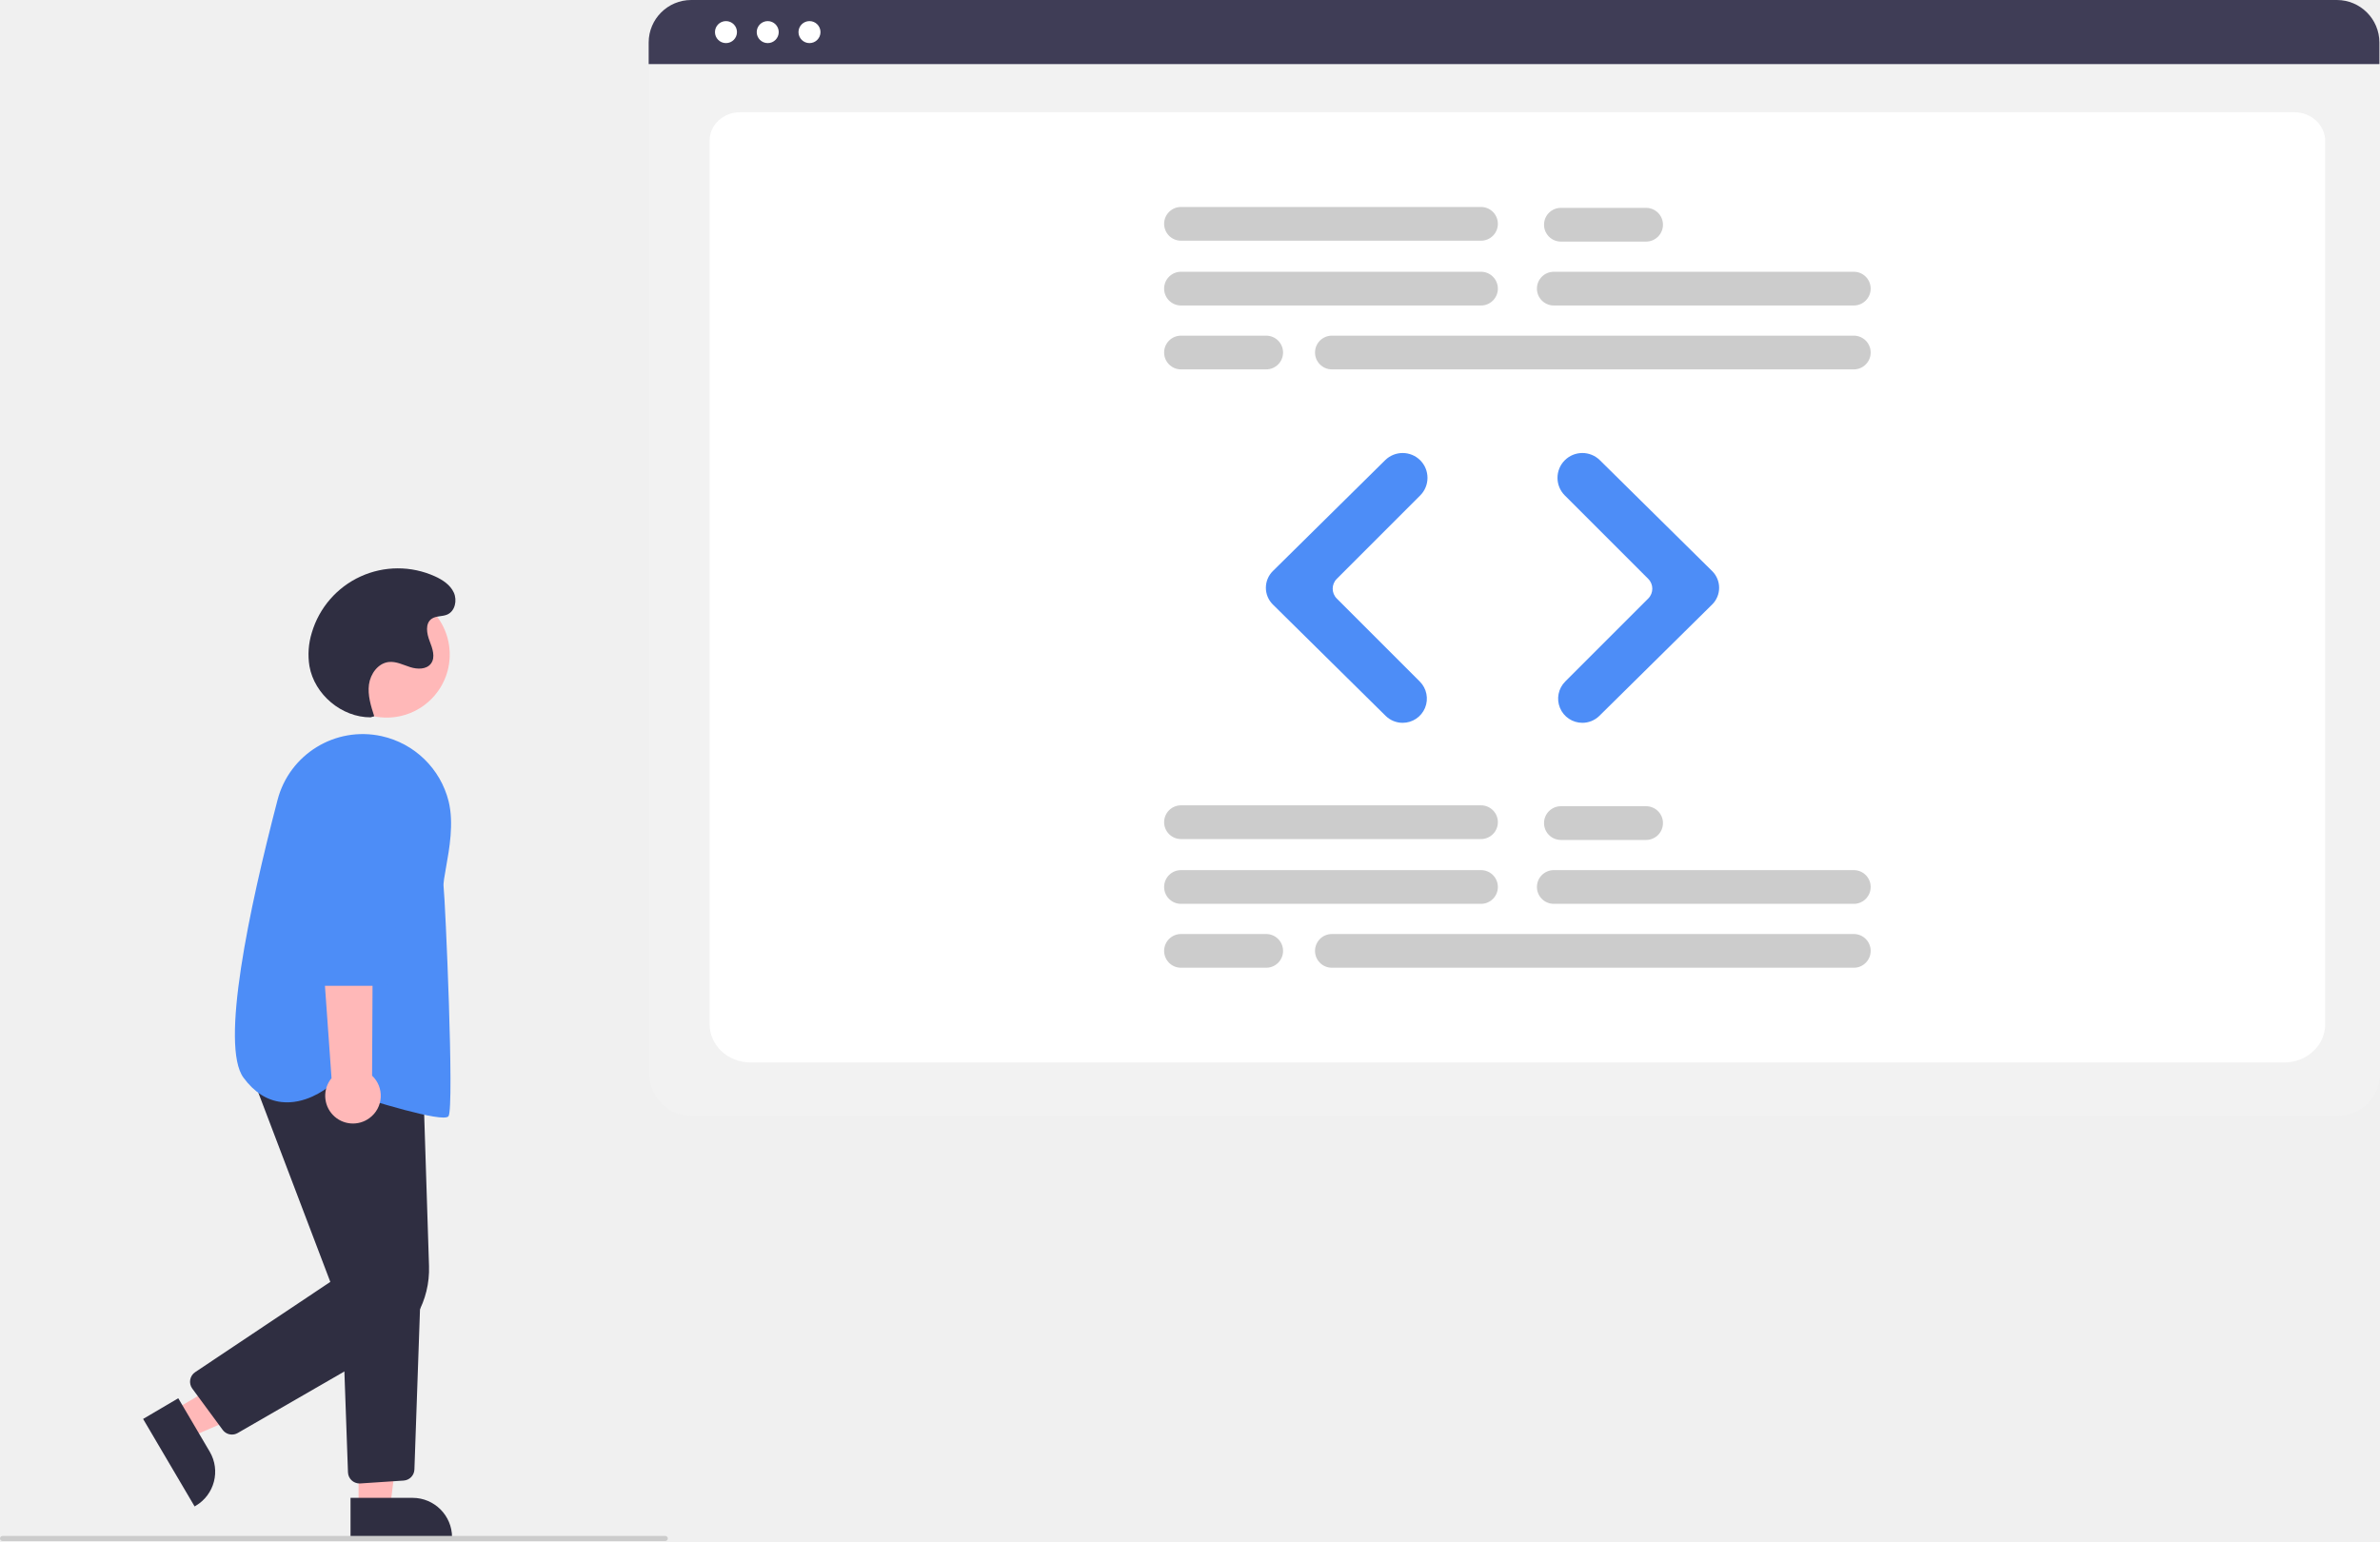
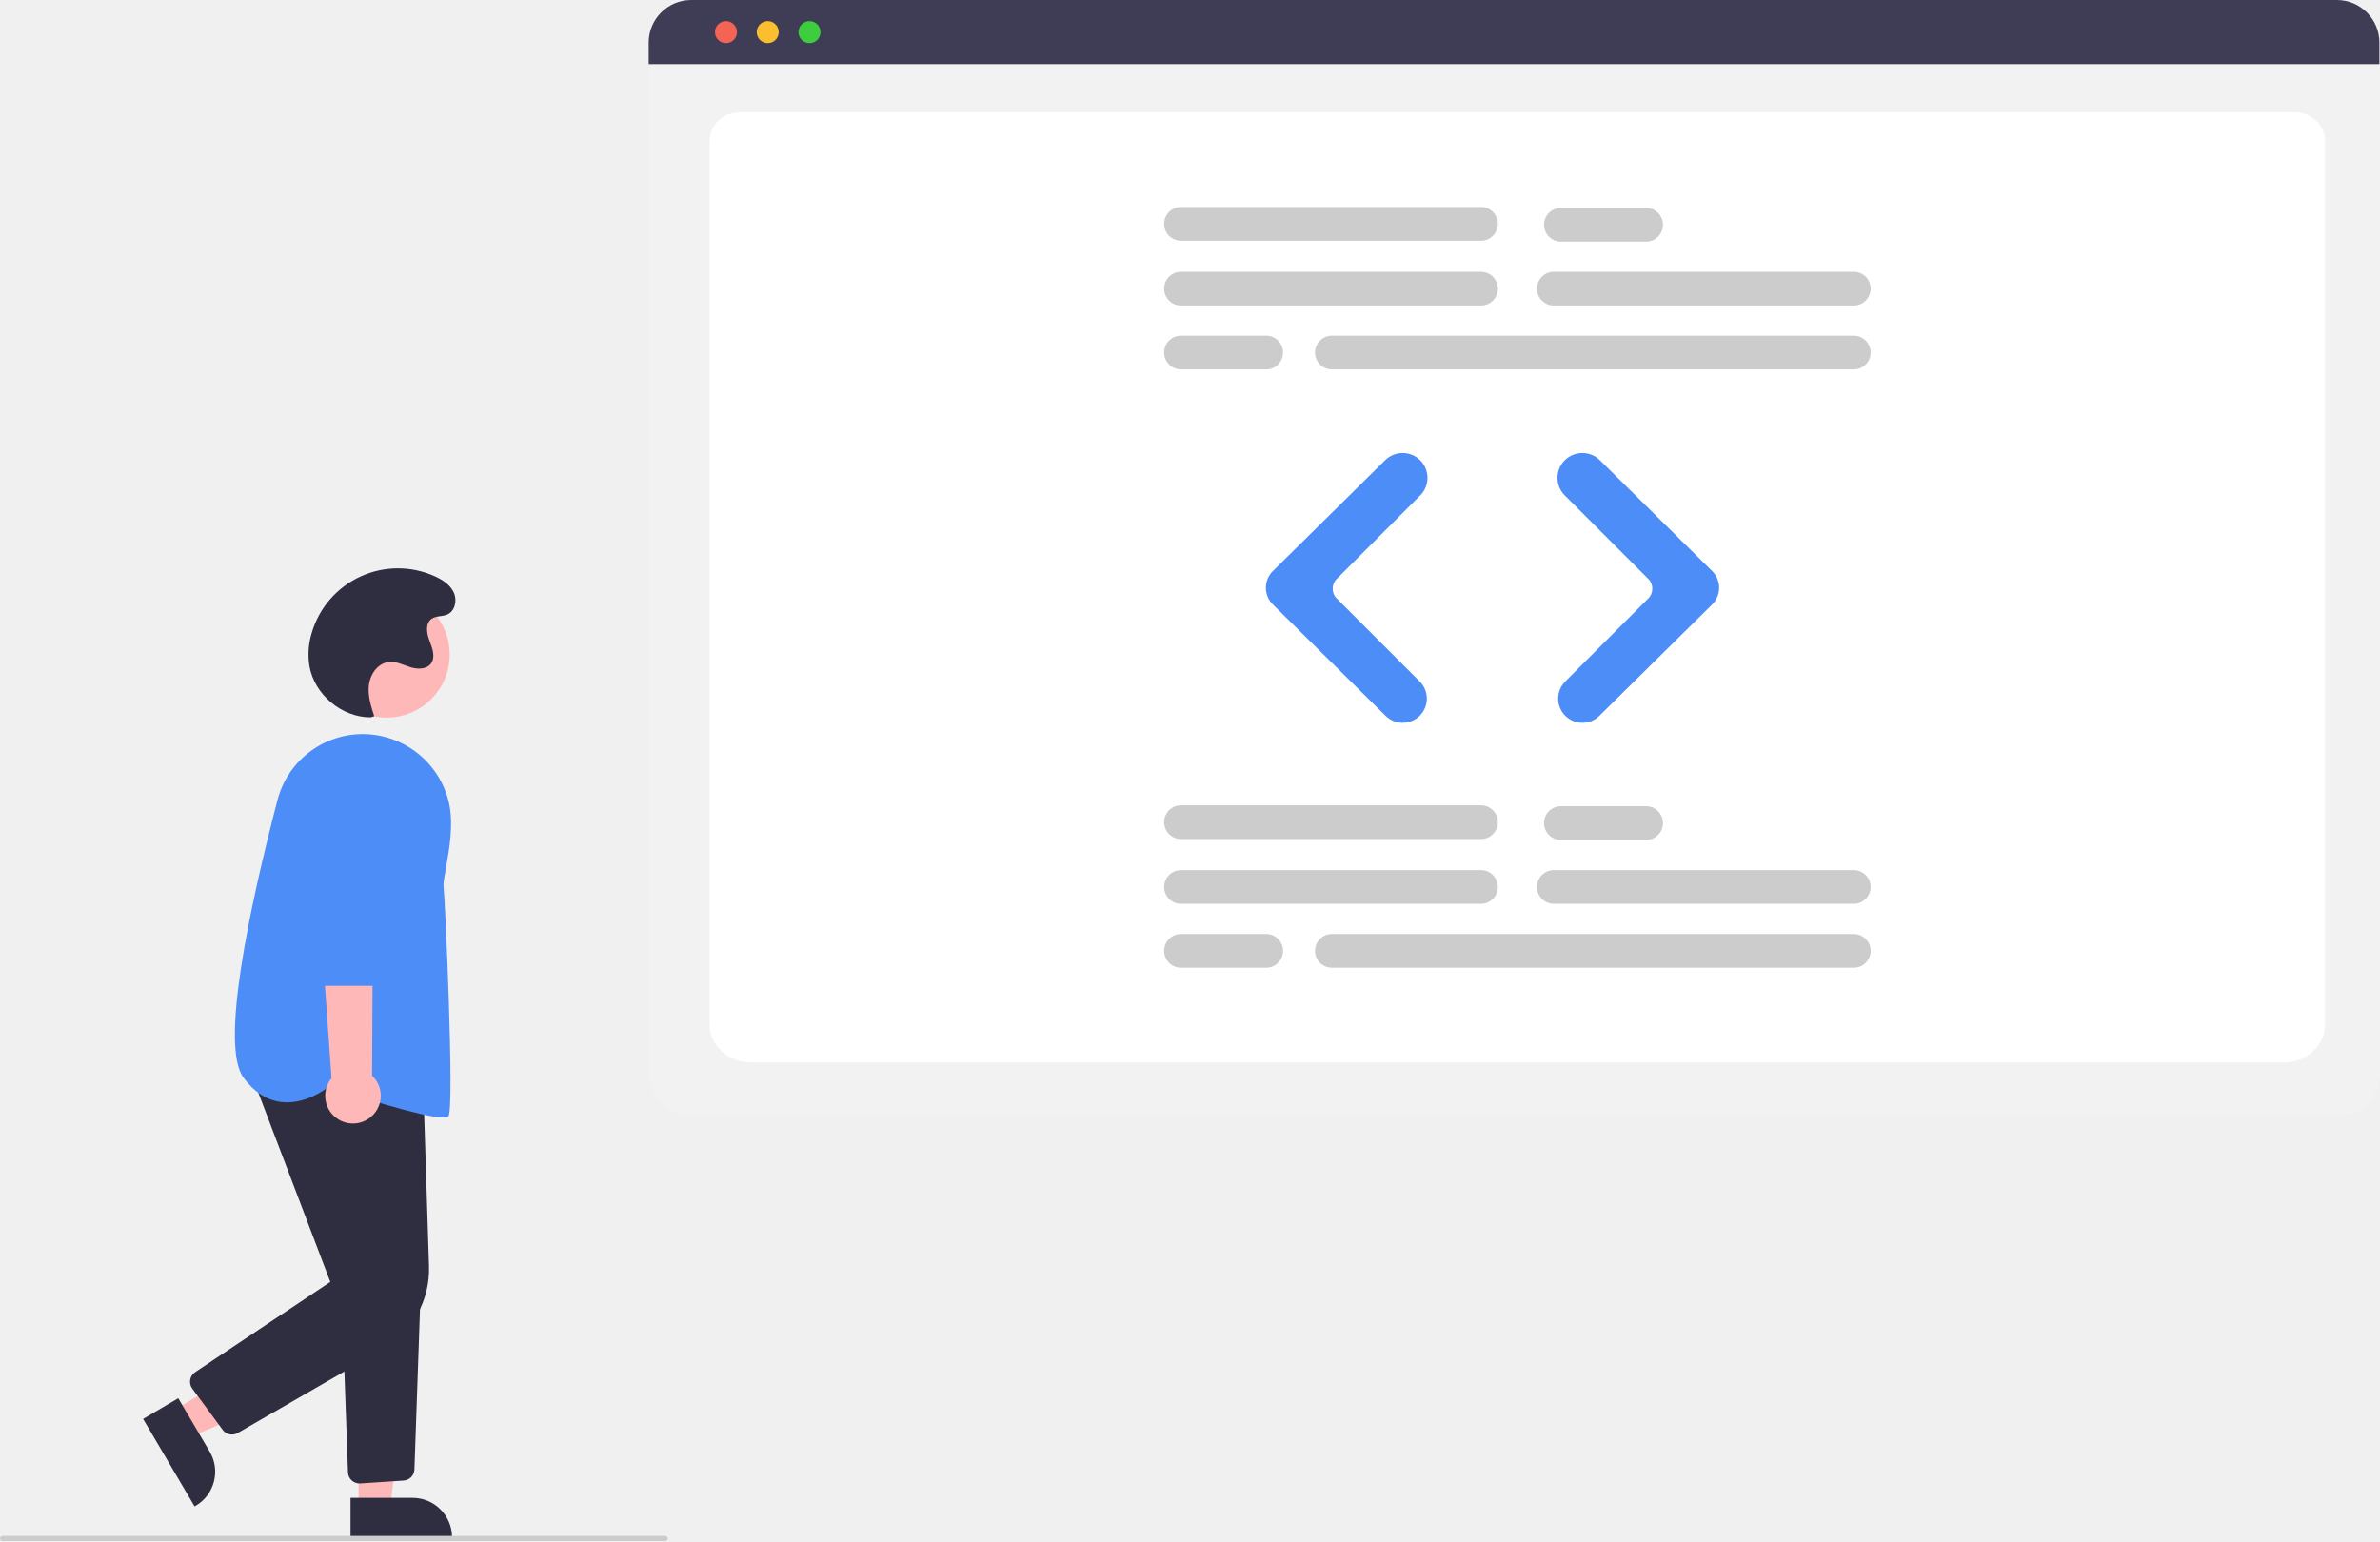
<svg xmlns="http://www.w3.org/2000/svg" id="bb554b9e-b999-4ef3-b2f2-4c0395b94ae2" data-name="Layer 1" width="926.622" height="600.085" viewBox="0 0 926.622 600.085">
  <circle cx="150.534" cy="254.872" r="24.561" fill="#ffb8b8" />
  <polygon points="67.543 549.197 73.762 559.763 117.474 540.803 108.295 525.21 67.543 549.197" fill="#ffb8b8" />
  <path d="M206.096,694.43,218.343,715.237l.001.001A15.386,15.386,0,0,1,212.888,736.302l-.431.254L192.405,702.489Z" transform="translate(-136.6892 -149.9575)" fill="#2f2e41" />
  <polygon points="139.6 587.26 151.86 587.259 157.692 539.971 139.598 539.972 139.6 587.26" fill="#ffb8b8" />
  <path d="M273.162,733.215l24.144-.001h.001a15.386,15.386,0,0,1,15.386,15.386v.5l-39.531.001Z" transform="translate(-136.6892 -149.9575)" fill="#2f2e41" />
  <path d="M227.001,708.567a4.493,4.493,0,0,1-3.624-1.833l-11.824-16.059a4.5,4.5,0,0,1,1.125-6.41l52.614-35.142-31.747-83.475L301.434,571.252l2.287,71.733A36.046,36.046,0,0,1,285.675,675.409l-56.427,32.554A4.486,4.486,0,0,1,227.001,708.567Z" transform="translate(-136.6892 -149.9575)" fill="#2f2e41" />
  <path d="M276.659,727.617a4.5,4.5,0,0,1-4.489-4.34l-2.488-69.882,30.808-1.623-2.453,70.384a4.487,4.487,0,0,1-4.2,4.333l-16.873,1.118C276.863,727.614,276.761,727.617,276.659,727.617Z" transform="translate(-136.6892 -149.9575)" fill="#2f2e41" />
  <path d="M309.291,585.129c-7.838,0-35.217-8.816-44.721-11.959-1.422,1.138-9.233,6.979-18.351,5.911-5.626-.66-10.579-3.845-14.721-9.466-9.147-12.414,2.151-65.651,13.239-108.126a34.268,34.268,0,0,1,40.529-24.88h0a34.571,34.571,0,0,1,26.088,25.378c2.088,8.498.292,18.494-1.02,25.794-.616,3.432-1.104,6.143-.937,7.475.644,5.148,4.219,85.892,1.92,89.34C311.071,584.963,310.363,585.129,309.291,585.129Z" transform="translate(-136.6892 -149.9575)" fill="#4d8df7" />
  <path d="M280.616,585.272a10.743,10.743,0,0,0,.942-16.446l.485-97.844-23.045,3.837,6.769,94.97A10.801,10.801,0,0,0,280.616,585.272Z" transform="translate(-136.6892 -149.9575)" fill="#ffb8b8" />
  <path d="M285.946,533.818H261.124a4.514,4.514,0,0,1-4.5-4.459l-.609-67.292a17.603,17.603,0,1,1,35.204.043L290.446,529.37A4.515,4.515,0,0,1,285.946,533.818Z" transform="translate(-136.6892 -149.9575)" fill="#4d8df7" />
  <path d="M280.969,429.289c-11.245.021-21.854-8.868-23.803-19.943a28.671,28.671,0,0,1,.919-13.014A34.954,34.954,0,0,1,306.021,374.379c3.008,1.361,5.971,3.316,7.349,6.317s.515,7.195-2.498,8.546c-1.969.882-4.44.449-6.187,1.716-2.509,1.819-1.863,5.691-.743,8.581s2.388,6.387.509,8.852c-1.75,2.297-5.249,2.226-8.004,1.361s-5.476-2.313-8.349-2.018c-4.19.43-7.202,4.598-7.759,8.773s.755,8.349,2.05,12.357Z" transform="translate(-136.6892 -149.9575)" fill="#2f2e41" />
  <path d="M395.689,750.042h-258a1,1,0,1,1,0-2h258a1,1,0,0,1,0,2Z" transform="translate(-136.6892 -149.9575)" fill="#ccc" />
  <path d="M1046.811,584.505H405.972a16.519,16.519,0,0,1-16.5-16.5V172.852a12.102,12.102,0,0,1,12.088-12.088h649.453a12.311,12.311,0,0,1,12.297,12.297V568.005A16.519,16.519,0,0,1,1046.811,584.505Z" transform="translate(-136.6892 -149.9575)" fill="#f2f2f2" />
  <path d="M1026.091,563.673H428.846c-8.755,0-15.878-6.67-15.878-14.868v-344.105c0-6.08,5.278-11.027,11.766-11.027H1030.008c6.595,0,11.961,5.028,11.961,11.208V548.805C1041.969,557.003,1034.846,563.673,1026.091,563.673Z" transform="translate(-136.6892 -149.9575)" fill="#fff" />
  <path d="M1063.081,174.908H389.241v-8.4a16.574,16.574,0,0,1,16.56-16.55H1046.521a16.574,16.574,0,0,1,16.56,16.55Z" transform="translate(-136.6892 -149.9575)" fill="#3f3d56" />
-   <circle cx="282.647" cy="12.5" r="4.283" fill="#fff" />
-   <circle cx="298.906" cy="12.5" r="4.283" fill="#fff" />
-   <circle cx="315.165" cy="12.5" r="4.283" fill="#fff" />
+   <circle cx="282.647" cy="12.5" r="4.283" fill="#F56354" />
+   <circle cx="298.906" cy="12.5" r="4.283" fill="#F9BF2F" />
+   <circle cx="315.165" cy="12.5" r="4.283" fill="#3ECD3F" />
  <path d="M713.3,268.912H596.492a6.566,6.566,0,0,1,0-13.132H713.3a6.566,6.566,0,1,1,0,13.132Z" transform="translate(-136.6892 -149.9575)" fill="#ccc" />
  <path d="M858.446,268.912H741.638a6.566,6.566,0,0,1,0-13.132H858.446a6.566,6.566,0,1,1,0,13.132Z" transform="translate(-136.6892 -149.9575)" fill="#ccc" />
  <path d="M858.446,293.794H655.241a6.566,6.566,0,1,1,0-13.132H858.446a6.566,6.566,0,1,1,0,13.132Z" transform="translate(-136.6892 -149.9575)" fill="#ccc" />
  <path d="M713.3,243.684H596.492a6.566,6.566,0,0,1,0-13.132H713.3a6.566,6.566,0,1,1,0,13.132Z" transform="translate(-136.6892 -149.9575)" fill="#ccc" />
  <path d="M777.579,244.03H744.402a6.566,6.566,0,0,1,0-13.132H777.579a6.566,6.566,0,1,1,0,13.132Z" transform="translate(-136.6892 -149.9575)" fill="#ccc" />
  <path d="M629.668,293.794H596.492a6.566,6.566,0,0,1,0-13.132h33.176a6.566,6.566,0,1,1,0,13.132Z" transform="translate(-136.6892 -149.9575)" fill="#ccc" />
  <path d="M713.3,501.912H596.492a6.566,6.566,0,0,1,0-13.132H713.3a6.566,6.566,0,1,1,0,13.132Z" transform="translate(-136.6892 -149.9575)" fill="#ccc" />
  <path d="M858.446,501.912H741.638a6.566,6.566,0,0,1,0-13.132H858.446a6.566,6.566,0,1,1,0,13.132Z" transform="translate(-136.6892 -149.9575)" fill="#ccc" />
  <path d="M858.446,526.794H655.241a6.566,6.566,0,1,1,0-13.132H858.446a6.566,6.566,0,1,1,0,13.132Z" transform="translate(-136.6892 -149.9575)" fill="#ccc" />
  <path d="M713.3,476.684H596.492a6.566,6.566,0,0,1,0-13.132H713.3a6.566,6.566,0,1,1,0,13.132Z" transform="translate(-136.6892 -149.9575)" fill="#ccc" />
  <path d="M777.579,477.03H744.402a6.566,6.566,0,0,1,0-13.132H777.579a6.566,6.566,0,0,1,0,13.132Z" transform="translate(-136.6892 -149.9575)" fill="#ccc" />
  <path d="M629.668,526.794H596.492a6.566,6.566,0,0,1,0-13.132h33.176a6.566,6.566,0,1,1,0,13.132Z" transform="translate(-136.6892 -149.9575)" fill="#ccc" />
  <path d="M682.793,431.419a9.397,9.397,0,0,1-6.624-2.71l-43.909-43.359a9.152,9.152,0,0,1,0-13.023l43.731-43.184a9.702,9.702,0,0,1,13.644.043h0a9.689,9.689,0,0,1,0,13.687l-32.496,32.497a5.413,5.413,0,0,0,0,7.647l32.32,32.32a9.418,9.418,0,0,1-6.666,16.084Z" transform="translate(-136.6892 -149.9575)" fill="#4d8df7" />
  <path d="M752.759,431.419a9.418,9.418,0,0,1-6.666-16.084L778.412,383.015a5.413,5.413,0,0,0,0-7.647L745.916,342.872a9.678,9.678,0,0,1,0-13.687h0a9.702,9.702,0,0,1,13.644-.043l43.731,43.184a9.152,9.152,0,0,1,0,13.023l-43.909,43.359A9.399,9.399,0,0,1,752.759,431.419Z" transform="translate(-136.6892 -149.9575)" fill="#4d8df7" />
</svg>
